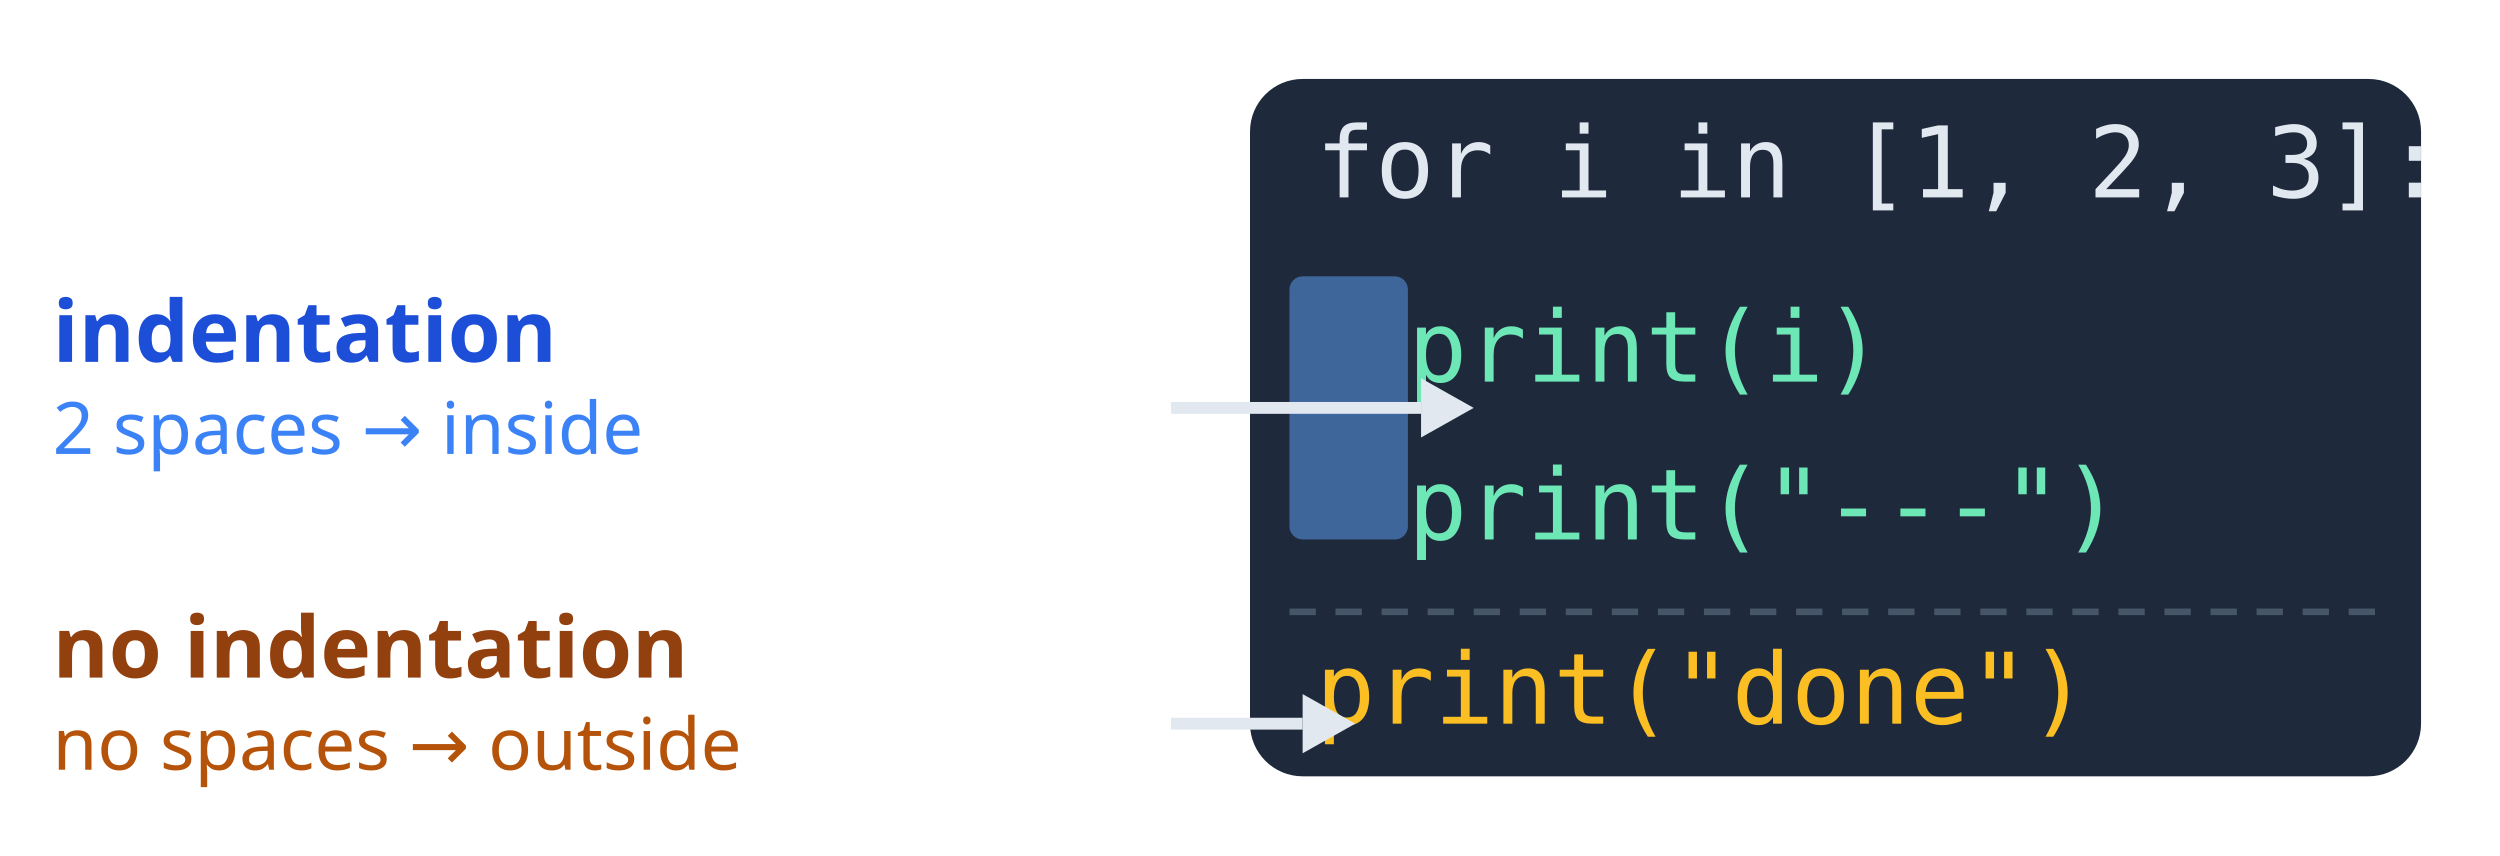
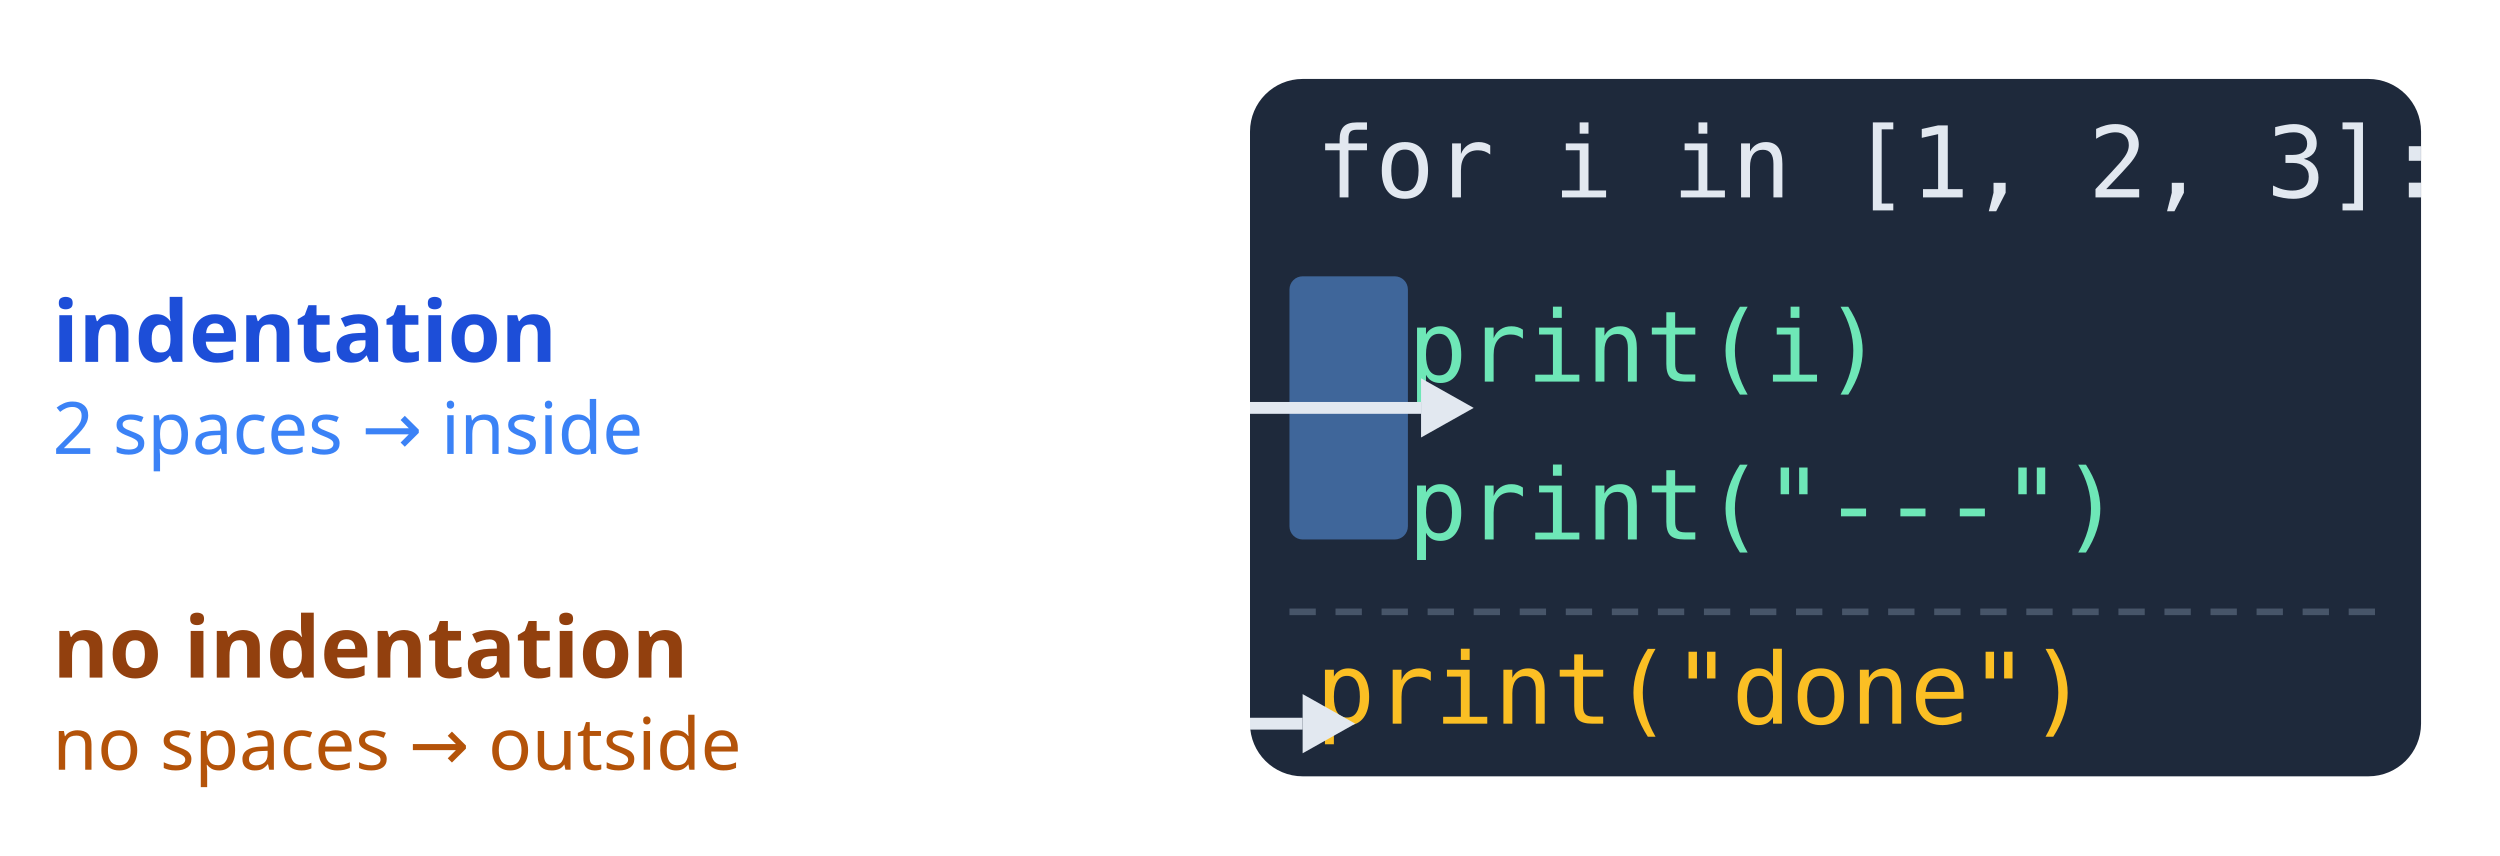
<svg xmlns="http://www.w3.org/2000/svg" viewBox="0 0 380 130">
  <rect x="190" y="12" width="178" height="106" rx="8" fill="#1e293b" />
  <rect x="196" y="42" width="18" height="40" rx="2" fill="rgba(96,165,250,0.5)" />
  <text font-family="monospace" font-size="15" x="200" y="30" fill="#e2e8f0">for i in [1, 2, 3]:</text>
  <text font-family="monospace" font-size="15" x="214" y="58" fill="#6ee7b7">print(i)</text>
  <text font-family="monospace" font-size="15" x="214" y="82" fill="#6ee7b7">print("---")</text>
  <text font-family="monospace" font-size="15" x="200" y="110" fill="#fbbf24">print("done")</text>
  <line x1="196" y1="93" x2="362" y2="93" stroke="#475569" stroke-width="1" stroke-dasharray="4,3" />
  <text x="8" y="55" font-family="sans-serif" font-size="13" fill="#1d4ed8" font-weight="700">indentation</text>
  <text x="8" y="69" font-family="sans-serif" font-size="11" fill="#3b82f6">2 spaces → inside</text>
-   <line x1="178" y1="62" x2="216" y2="62" stroke="#e2e8f0" stroke-width="1.8" />
+   <line x1="190" y1="62" x2="216" y2="62" stroke="#e2e8f0" stroke-width="1.8" />
  <polygon points="224,62 216,57.5 216,66.5" fill="#e2e8f0" />
  <text x="8" y="103" font-family="sans-serif" font-size="13" fill="#92400e" font-weight="700">no indentation</text>
  <text x="8" y="117" font-family="sans-serif" font-size="11" fill="#b45309">no spaces → outside</text>
-   <line x1="178" y1="110" x2="198" y2="110" stroke="#e2e8f0" stroke-width="1.8" />
+   <line x1="190" y1="110" x2="198" y2="110" stroke="#e2e8f0" stroke-width="1.8" />
  <polygon points="206,110 198,105.5 198,114.5" fill="#e2e8f0" />
</svg>
